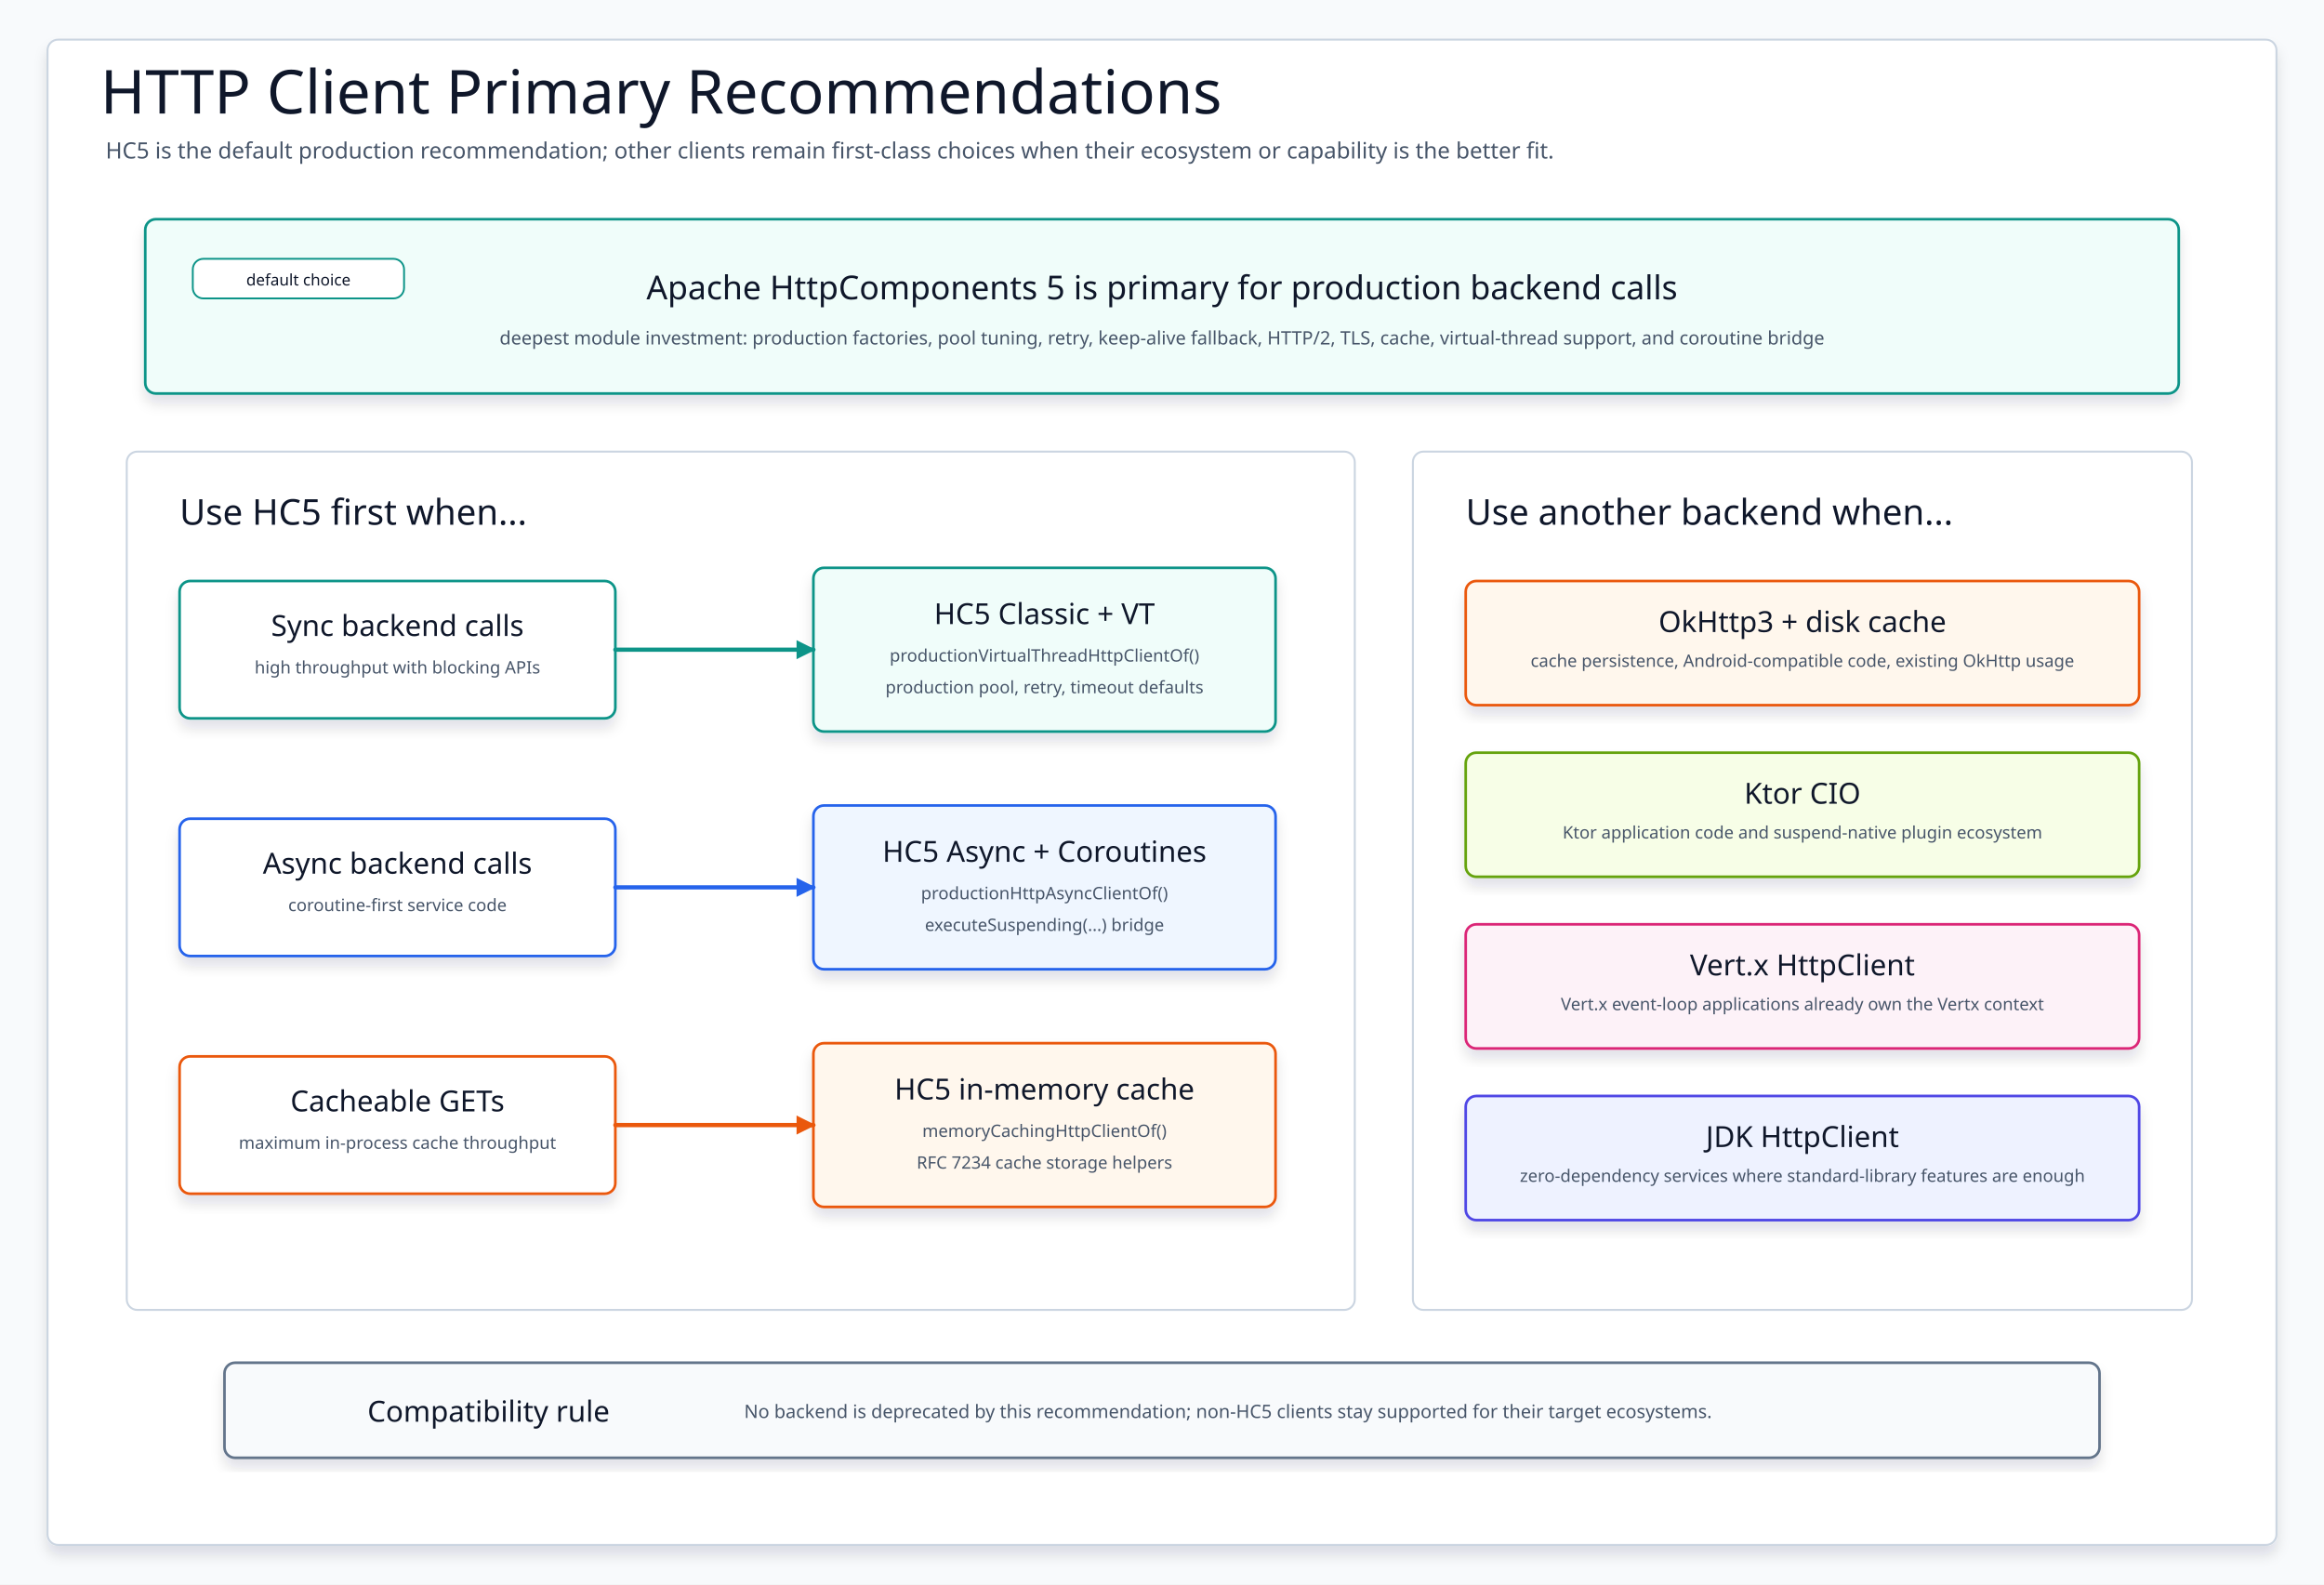
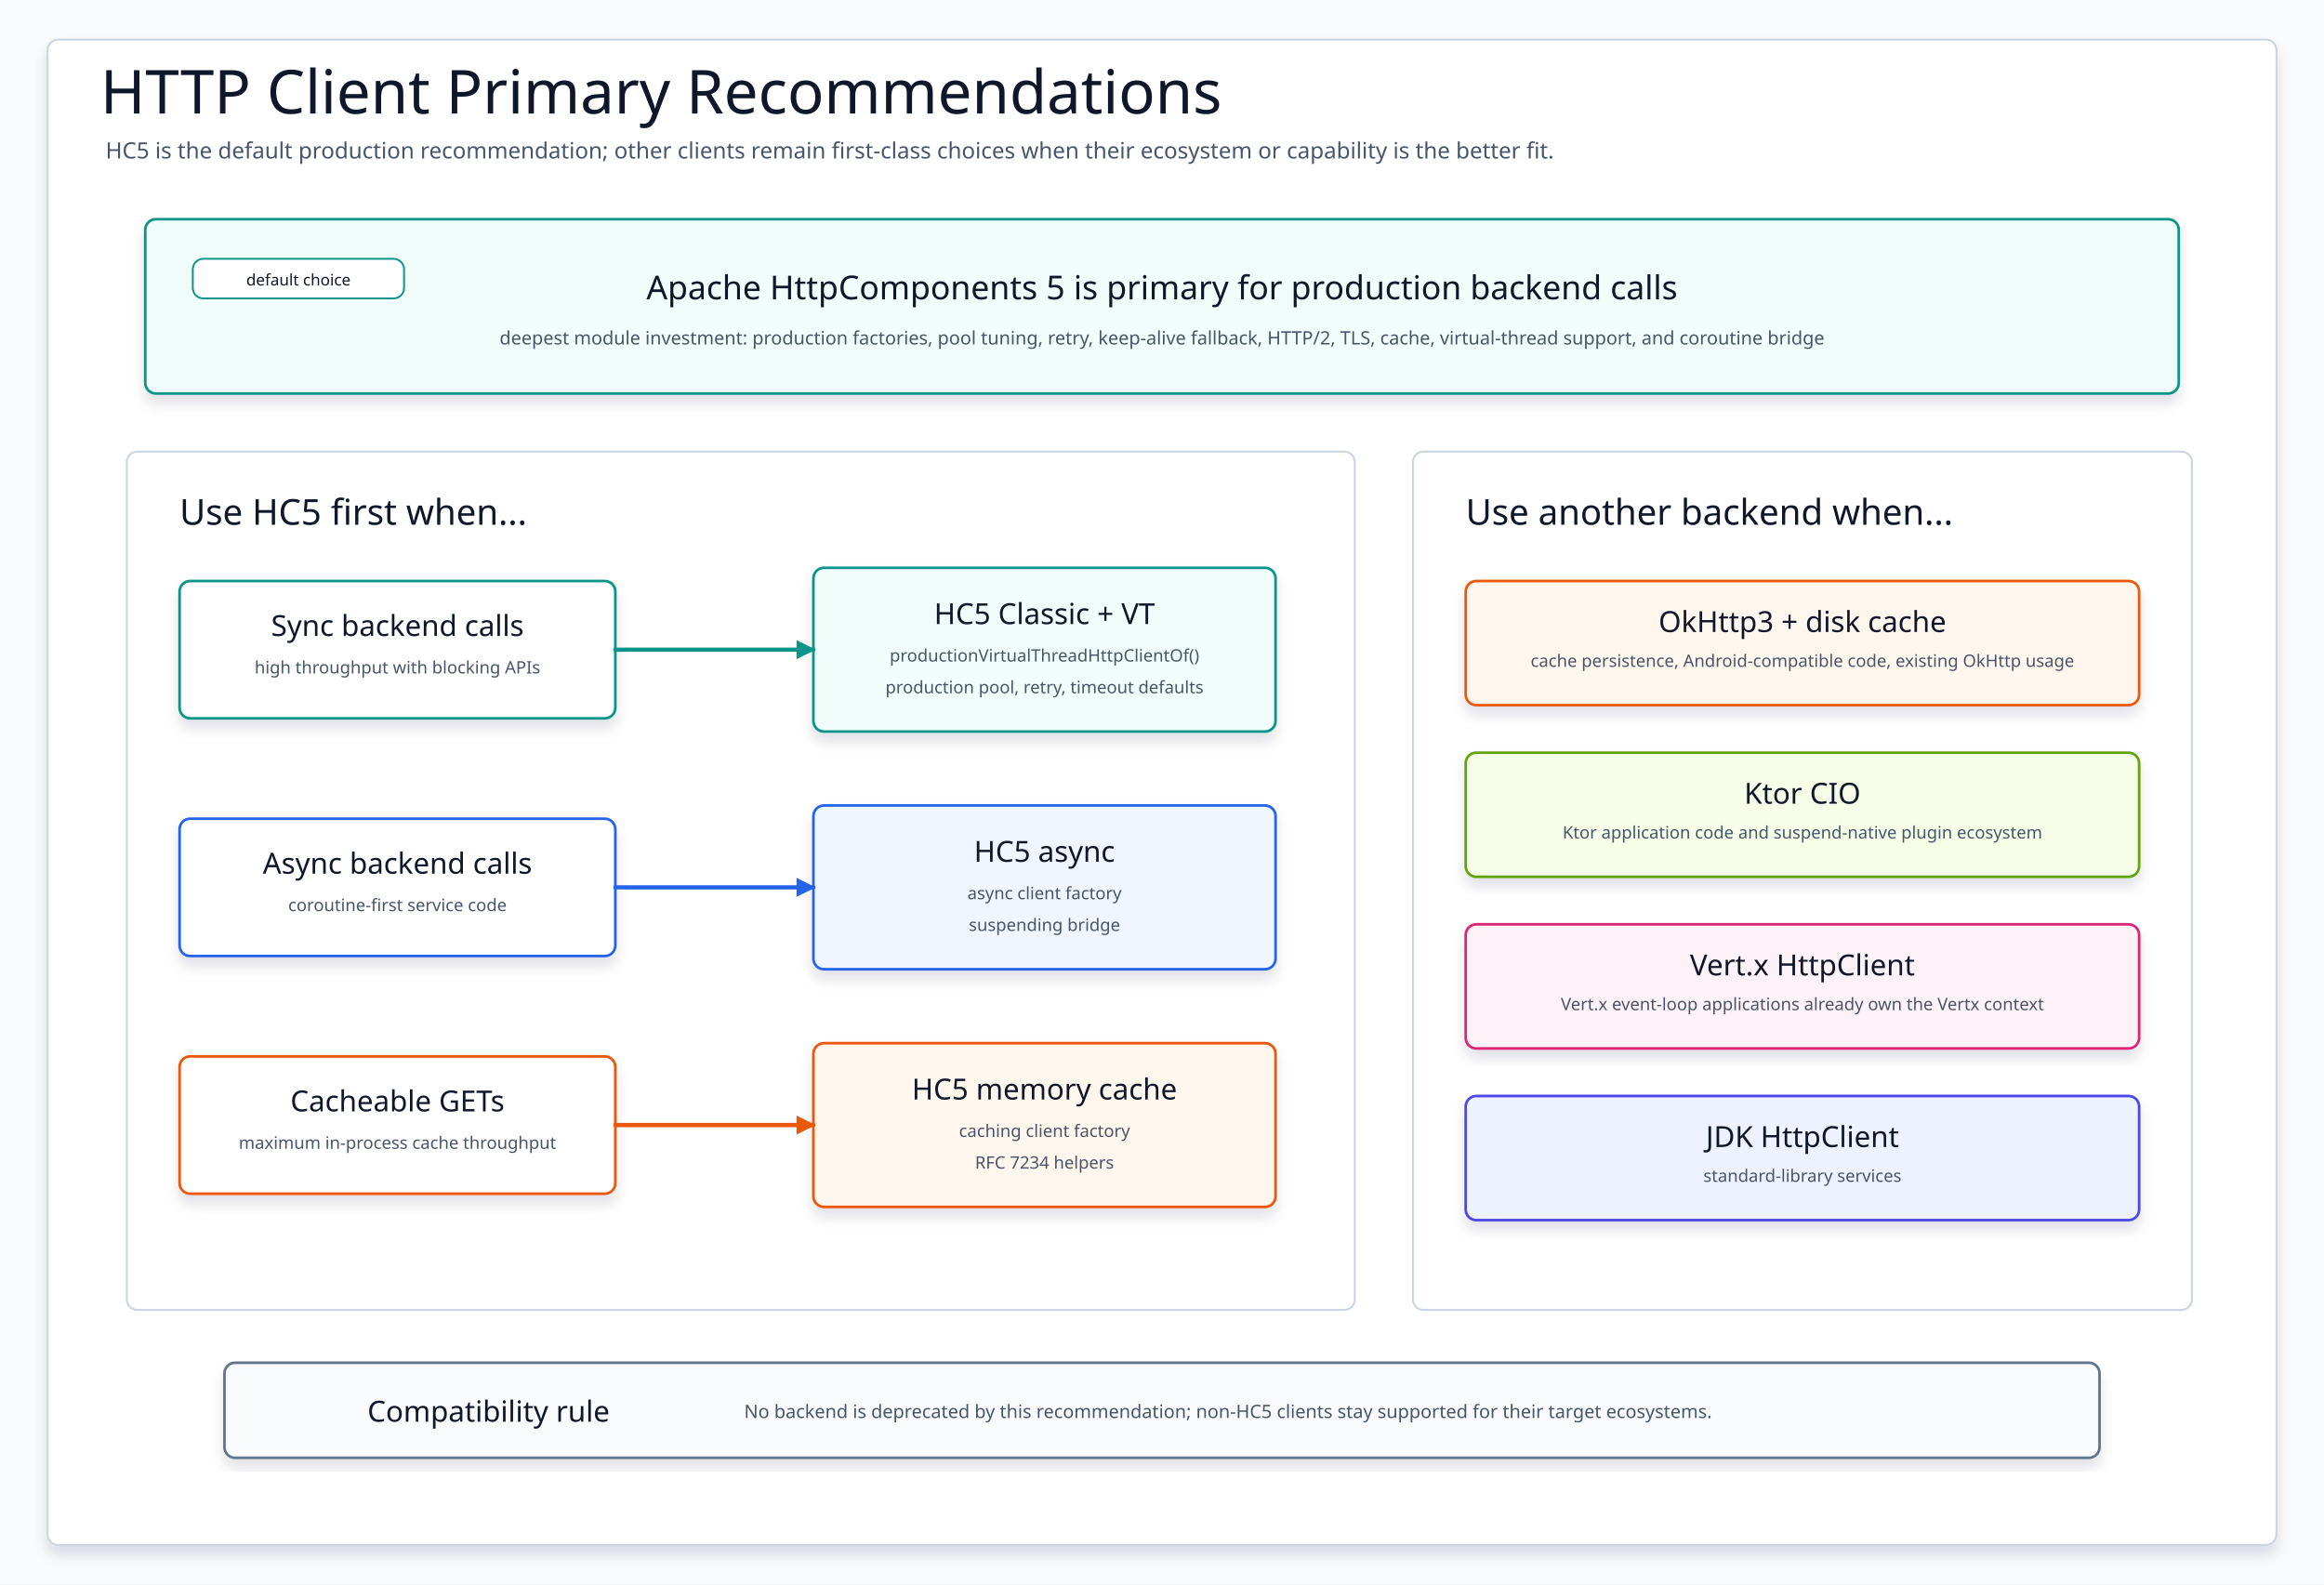
<svg xmlns="http://www.w3.org/2000/svg" width="1760" height="1200" viewBox="0 0 1760 1200" role="img" aria-label="HTTP Client Primary Recommendations">
  <defs>
    <filter id="softShadow" x="-10%" y="-10%" width="120%" height="125%">
      <feDropShadow dx="0" dy="7" stdDeviation="5" flood-color="#0F172A" flood-opacity="0.12" />
    </filter>
    <marker id="arrow-teal" markerWidth="16" markerHeight="16" refX="14" refY="8" orient="auto" markerUnits="userSpaceOnUse">
      <path d="M 2 2 L 14 8 L 2 14 Z" fill="#0D9488" stroke="#0D9488" stroke-width="1.5" />
    </marker>
    <marker id="arrow-orange" markerWidth="16" markerHeight="16" refX="14" refY="8" orient="auto" markerUnits="userSpaceOnUse">
      <path d="M 2 2 L 14 8 L 2 14 Z" fill="#EA580C" stroke="#EA580C" stroke-width="1.5" />
    </marker>
    <marker id="arrow-blue" markerWidth="16" markerHeight="16" refX="14" refY="8" orient="auto" markerUnits="userSpaceOnUse">
      <path d="M 2 2 L 14 8 L 2 14 Z" fill="#2563EB" stroke="#2563EB" stroke-width="1.5" />
    </marker>
    <style>
      svg{font-family:"Architects Daughter","Comic Mono","Comic Sans MS",ui-sans-serif,system-ui,sans-serif}
      .canvas{fill:#F8FAFC}
      .frame{fill:#FFFFFF;stroke:#CBD5E1;stroke-width:1.5;filter:url(#softShadow)}
      .title{font-family:"Architects Daughter";font-size:46px;fill:#0F172A}
      .subtitle{font-family:"Comic Mono";font-size:17px;fill:#475569}
      .panel{fill:#FFFFFF;stroke:#CBD5E1;stroke-width:1.5}
      .panelTitle{font-family:"Architects Daughter";font-size:27px;fill:#0F172A}
      .card{stroke-width:2;filter:url(#softShadow)}
      .cardTitle{font-family:"Architects Daughter";font-size:25px;fill:#0F172A}
      .cardTitleSmall{font-family:"Architects Daughter";font-size:22px;fill:#0F172A}
      .text{font-family:"Comic Mono";font-size:14px;fill:#475569}
      .textSmall{font-family:"Comic Mono";font-size:13px;fill:#475569}
      .badge{fill:#FFFFFF;stroke-width:1.4}
      .badgeText{font-family:"Comic Mono";font-size:12px;fill:#0F172A}
      .arrow{fill:none;stroke-width:3.2;stroke-linecap:round;stroke-linejoin:round}
    </style>
  </defs>
  <rect class="canvas" width="1760" height="1200" />
  <rect class="frame" x="36" y="30" width="1688" height="1140" rx="8" />
  <text class="title" x="76" y="86">HTTP Client Primary Recommendations</text>
  <text class="subtitle" x="80" y="120">HC5 is the default production recommendation; other clients remain first-class choices when their ecosystem or capability is the better fit.</text>
  <g id="primary">
    <rect class="card" x="110" y="166" width="1540" height="132" rx="8" fill="#F0FDFA" stroke="#0D9488" />
    <rect class="badge" x="146" y="196" width="160" height="30" rx="8" fill="#CCFBF1" stroke="#0D9488" />
    <text class="badgeText" x="226" y="212" text-anchor="middle" dominant-baseline="middle">default choice</text>
    <text class="cardTitle" x="880" y="218" text-anchor="middle" dominant-baseline="middle">Apache HttpComponents 5 is primary for production backend calls</text>
    <text class="text" x="880" y="256" text-anchor="middle" dominant-baseline="middle">deepest module investment: production factories, pool tuning, retry, keep-alive fallback, HTTP/2, TLS, cache, virtual-thread support, and coroutine bridge</text>
  </g>
-   <g id="hc5-panel">
+   <g id="panel-hc5">
    <rect class="panel" x="96" y="342" width="930" height="650" rx="8" />
    <text class="panelTitle" x="136" y="388" dominant-baseline="middle">Use HC5 first when...</text>
-     <g id="sync-scenario">
+     <g id="panel-sync">
      <rect class="card" x="136" y="440" width="330" height="104" rx="8" fill="#FFFFFF" stroke="#0D9488" />
      <text class="cardTitleSmall" x="301" y="474" text-anchor="middle" dominant-baseline="middle">Sync backend calls</text>
      <text class="textSmall" x="301" y="510" text-anchor="middle">high throughput with blocking APIs</text>
      <rect class="card" x="616" y="430" width="350" height="124" rx="8" fill="#F0FDFA" stroke="#0D9488" />
      <text class="cardTitleSmall" x="791" y="465" text-anchor="middle" dominant-baseline="middle">HC5 Classic + VT</text>
      <text class="textSmall" x="791" y="501" text-anchor="middle">productionVirtualThreadHttpClientOf()</text>
      <text class="textSmall" x="791" y="525" text-anchor="middle">production pool, retry, timeout defaults</text>
      <path class="arrow" d="M 466 492 L 616 492" stroke="#0D9488" marker-end="url(#arrow-teal)" />
    </g>
-     <g id="async-scenario">
+     <g id="panel-async">
      <rect class="card" x="136" y="620" width="330" height="104" rx="8" fill="#FFFFFF" stroke="#2563EB" />
      <text class="cardTitleSmall" x="301" y="654" text-anchor="middle" dominant-baseline="middle">Async backend calls</text>
      <text class="textSmall" x="301" y="690" text-anchor="middle">coroutine-first service code</text>
      <rect class="card" x="616" y="610" width="350" height="124" rx="8" fill="#EFF6FF" stroke="#2563EB" />
-       <text class="cardTitleSmall" x="791" y="645" text-anchor="middle" dominant-baseline="middle">HC5 Async + Coroutines</text>
-       <text class="textSmall" x="791" y="681" text-anchor="middle">productionHttpAsyncClientOf()</text>
-       <text class="textSmall" x="791" y="705" text-anchor="middle">executeSuspending(...) bridge</text>
+       <text class="cardTitleSmall" x="791" y="645" text-anchor="middle" dominant-baseline="middle">HC5 async</text>
+       <text class="textSmall" x="791" y="681" text-anchor="middle">async client factory</text>
+       <text class="textSmall" x="791" y="705" text-anchor="middle">suspending bridge</text>
      <path class="arrow" d="M 466 672 L 616 672" stroke="#2563EB" marker-end="url(#arrow-blue)" />
    </g>
-     <g id="cache-scenario">
+     <g id="panel-cache">
      <rect class="card" x="136" y="800" width="330" height="104" rx="8" fill="#FFFFFF" stroke="#EA580C" />
      <text class="cardTitleSmall" x="301" y="834" text-anchor="middle" dominant-baseline="middle">Cacheable GETs</text>
      <text class="textSmall" x="301" y="870" text-anchor="middle">maximum in-process cache throughput</text>
      <rect class="card" x="616" y="790" width="350" height="124" rx="8" fill="#FFF7ED" stroke="#EA580C" />
-       <text class="cardTitleSmall" x="791" y="825" text-anchor="middle" dominant-baseline="middle">HC5 in-memory cache</text>
-       <text class="textSmall" x="791" y="861" text-anchor="middle">memoryCachingHttpClientOf()</text>
-       <text class="textSmall" x="791" y="885" text-anchor="middle">RFC 7234 cache storage helpers</text>
+       <text class="cardTitleSmall" x="791" y="825" text-anchor="middle" dominant-baseline="middle">HC5 memory cache</text>
+       <text class="textSmall" x="791" y="861" text-anchor="middle">caching client factory</text>
+       <text class="textSmall" x="791" y="885" text-anchor="middle">RFC 7234 helpers</text>
      <path class="arrow" d="M 466 852 L 616 852" stroke="#EA580C" marker-end="url(#arrow-orange)" />
    </g>
  </g>
-   <g id="alternatives-panel">
+   <g id="panel-alternatives">
    <rect class="panel" x="1070" y="342" width="590" height="650" rx="8" />
    <text class="panelTitle" x="1110" y="388" dominant-baseline="middle">Use another backend when...</text>
    <g id="okhttp-alt">
      <rect class="card" x="1110" y="440" width="510" height="94" rx="8" fill="#FFF7ED" stroke="#EA580C" />
      <text class="cardTitleSmall" x="1365" y="471" text-anchor="middle" dominant-baseline="middle">OkHttp3 + disk cache</text>
      <text class="textSmall" x="1365" y="505" text-anchor="middle">cache persistence, Android-compatible code, existing OkHttp usage</text>
    </g>
    <g id="ktor-alt">
      <rect class="card" x="1110" y="570" width="510" height="94" rx="8" fill="#F7FEE7" stroke="#65A30D" />
      <text class="cardTitleSmall" x="1365" y="601" text-anchor="middle" dominant-baseline="middle">Ktor CIO</text>
      <text class="textSmall" x="1365" y="635" text-anchor="middle">Ktor application code and suspend-native plugin ecosystem</text>
    </g>
    <g id="vertx-alt">
      <rect class="card" x="1110" y="700" width="510" height="94" rx="8" fill="#FDF2F8" stroke="#DB2777" />
      <text class="cardTitleSmall" x="1365" y="731" text-anchor="middle" dominant-baseline="middle">Vert.x HttpClient</text>
      <text class="textSmall" x="1365" y="765" text-anchor="middle">Vert.x event-loop applications already own the Vertx context</text>
    </g>
    <g id="jdk-alt">
      <rect class="card" x="1110" y="830" width="510" height="94" rx="8" fill="#EEF2FF" stroke="#4F46E5" />
      <text class="cardTitleSmall" x="1365" y="861" text-anchor="middle" dominant-baseline="middle">JDK HttpClient</text>
-       <text class="textSmall" x="1365" y="895" text-anchor="middle">zero-dependency services where standard-library features are enough</text>
+       <text class="textSmall" x="1365" y="895" text-anchor="middle">standard-library services</text>
    </g>
  </g>
  <g id="no-deprecation">
    <rect class="card" x="170" y="1032" width="1420" height="72" rx="8" fill="#F8FAFC" stroke="#64748B" />
    <text class="cardTitleSmall" x="370" y="1069" text-anchor="middle" dominant-baseline="middle">Compatibility rule</text>
    <text class="text" x="930" y="1069" text-anchor="middle" dominant-baseline="middle">No backend is deprecated by this recommendation; non-HC5 clients stay supported for their target ecosystems.</text>
  </g>
</svg>
